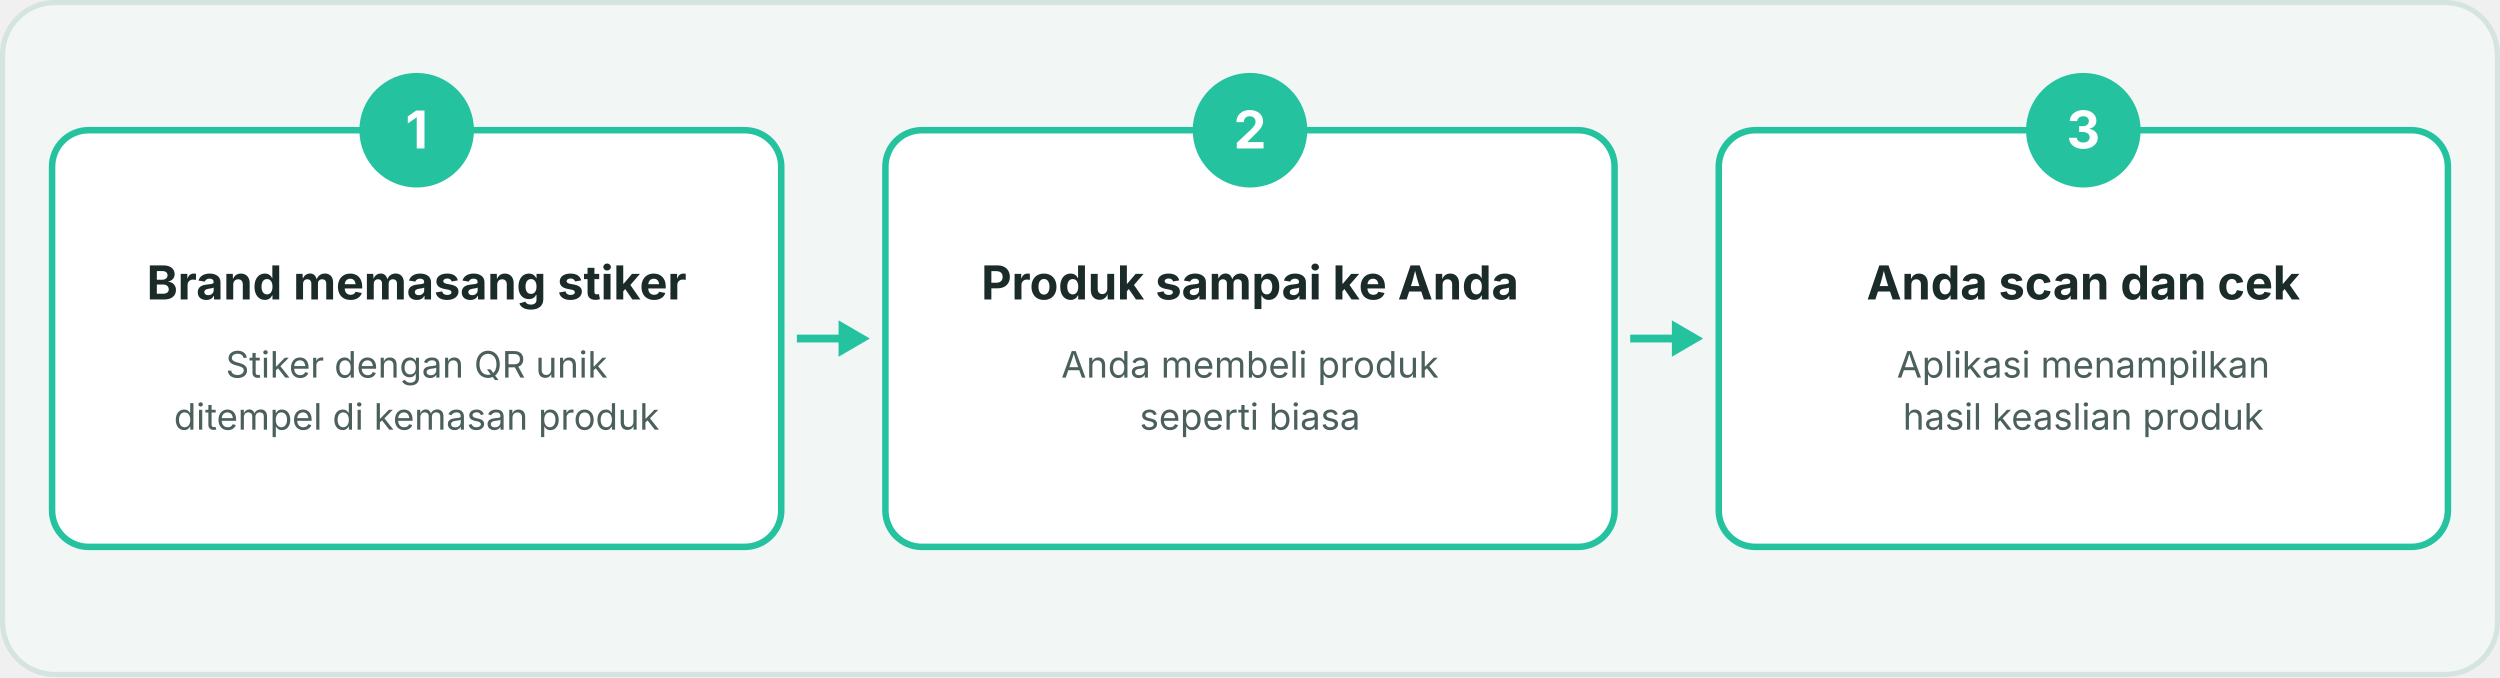
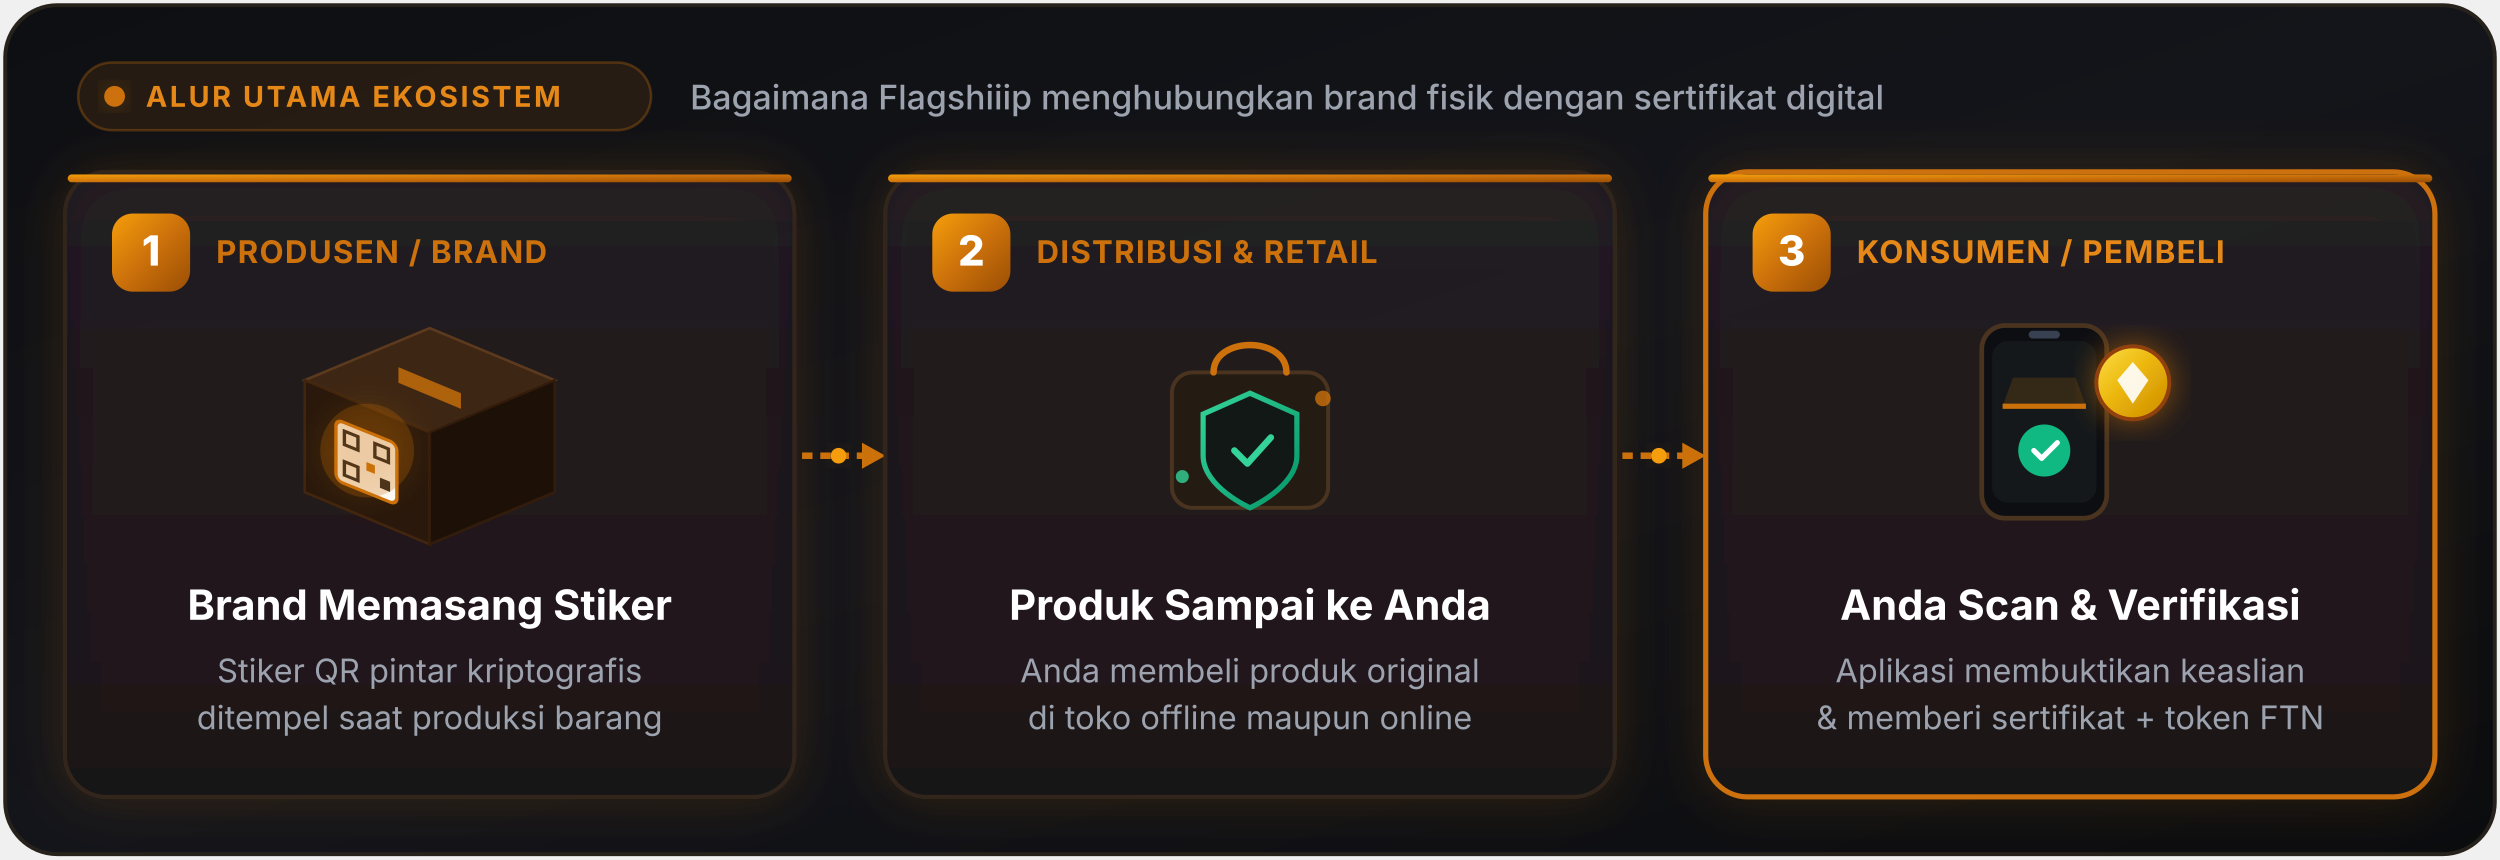
- <svg xmlns="http://www.w3.org/2000/svg" viewBox="0 0 960 260" width="960" height="260" role="img" aria-label="Gambaran umum Flagshiiip dalam tiga langkah">
-   <rect x="1" y="1" width="958" height="258" rx="20" fill="#F2F7F6" stroke="#D5E4E0" stroke-width="2" />
-   <rect x="20" y="50" width="280" height="160" rx="14" fill="#FFFFFF" stroke="#25C2A0" stroke-width="2.5" />
-   <circle cx="160" cy="50" r="22" fill="#25C2A0" />
-   <text x="160" y="57" text-anchor="middle" font-family="Inter, 'Segoe UI', Arial, sans-serif" font-size="20" font-weight="700" fill="#FFFFFF">1</text>
-   <text x="160" y="115" text-anchor="middle" font-family="Inter, 'Segoe UI', Arial, sans-serif" font-size="18" font-weight="700" fill="#1B2B2A">Brand memasang stiker</text>
-   <text x="160" y="145" text-anchor="middle" font-family="Inter, 'Segoe UI', Arial, sans-serif" font-size="14" font-weight="400" fill="#4B5F5C">Stiker dengan QR unik</text>
-   <text x="160" y="165" text-anchor="middle" font-family="Inter, 'Segoe UI', Arial, sans-serif" font-size="14" font-weight="400" fill="#4B5F5C">ditempel di kemasan produk</text>
-   <line x1="306" y1="130" x2="326" y2="130" stroke="#25C2A0" stroke-width="3" />
-   <polygon points="334,130 322,123 322,137" fill="#25C2A0" />
-   <rect x="340" y="50" width="280" height="160" rx="14" fill="#FFFFFF" stroke="#25C2A0" stroke-width="2.5" />
-   <circle cx="480" cy="50" r="22" fill="#25C2A0" />
-   <text x="480" y="57" text-anchor="middle" font-family="Inter, 'Segoe UI', Arial, sans-serif" font-size="20" font-weight="700" fill="#FFFFFF">2</text>
-   <text x="480" y="115" text-anchor="middle" font-family="Inter, 'Segoe UI', Arial, sans-serif" font-size="18" font-weight="700" fill="#1B2B2A">Produk sampai ke Anda</text>
-   <text x="480" y="145" text-anchor="middle" font-family="Inter, 'Segoe UI', Arial, sans-serif" font-size="14" font-weight="400" fill="#4B5F5C">Anda membeli produk</text>
-   <text x="480" y="165" text-anchor="middle" font-family="Inter, 'Segoe UI', Arial, sans-serif" font-size="14" font-weight="400" fill="#4B5F5C">seperti biasa</text>
-   <line x1="626" y1="130" x2="646" y2="130" stroke="#25C2A0" stroke-width="3" />
-   <polygon points="654,130 642,123 642,137" fill="#25C2A0" />
-   <rect x="660" y="50" width="280" height="160" rx="14" fill="#FFFFFF" stroke="#25C2A0" stroke-width="2.5" />
-   <circle cx="800" cy="50" r="22" fill="#25C2A0" />
-   <text x="800" y="57" text-anchor="middle" font-family="Inter, 'Segoe UI', Arial, sans-serif" font-size="20" font-weight="700" fill="#FFFFFF">3</text>
-   <text x="800" y="115" text-anchor="middle" font-family="Inter, 'Segoe UI', Arial, sans-serif" font-size="18" font-weight="700" fill="#1B2B2A">Anda scan dan cek</text>
-   <text x="800" y="145" text-anchor="middle" font-family="Inter, 'Segoe UI', Arial, sans-serif" font-size="14" font-weight="400" fill="#4B5F5C">Aplikasi menampilkan</text>
-   <text x="800" y="165" text-anchor="middle" font-family="Inter, 'Segoe UI', Arial, sans-serif" font-size="14" font-weight="400" fill="#4B5F5C">hasil keaslian produk</text>
+ <svg xmlns="http://www.w3.org/2000/svg" viewBox="0 0 960 330" width="100%" height="100%" role="img" aria-label="Gambaran umum Flagshiiip dalam tiga langkah">
+   <defs>
+     <linearGradient id="bgGrad" x1="0%" y1="0%" x2="100%" y2="100%">
+       <stop offset="0%" stop-color="#0E0F12" />
+       <stop offset="50%" stop-color="#14151A" />
+       <stop offset="100%" stop-color="#0B0C0E" />
+     </linearGradient>
+     <linearGradient id="cardGrad" x1="0%" y1="0%" x2="0%" y2="100%">
+       <stop offset="0%" stop-color="#1A1B22" stop-opacity="0.9" />
+       <stop offset="100%" stop-color="#111217" stop-opacity="0.95" />
+     </linearGradient>
+     <linearGradient id="amberGrad" x1="0%" y1="0%" x2="100%" y2="100%">
+       <stop offset="0%" stop-color="#F59E0B" />
+       <stop offset="50%" stop-color="#CC710B" />
+       <stop offset="100%" stop-color="#9A4E04" />
+     </linearGradient>
+     <linearGradient id="goldCoin" x1="0%" y1="0%" x2="100%" y2="100%">
+       <stop offset="0%" stop-color="#FDE047" />
+       <stop offset="50%" stop-color="#EAB308" />
+       <stop offset="100%" stop-color="#CA8A04" />
+     </linearGradient>
+     <linearGradient id="emeraldGrad" x1="0%" y1="0%" x2="100%" y2="100%">
+       <stop offset="0%" stop-color="#34D399" />
+       <stop offset="100%" stop-color="#059669" />
+     </linearGradient>
+     <filter id="shadowGlow" x="-20%" y="-20%" width="140%" height="140%">
+       <feDropShadow dx="0" dy="8" stdDeviation="12" flood-color="#000000" flood-opacity="0.6" />
+       <feDropShadow dx="0" dy="0" stdDeviation="10" flood-color="#CC710B" flood-opacity="0.2" />
+     </filter>
+     <filter id="dotGlow" x="-30%" y="-30%" width="160%" height="160%">
+       <feDropShadow dx="0" dy="0" stdDeviation="6" flood-color="#CC710B" flood-opacity="0.6" />
+     </filter>
+   </defs>
+   <rect x="2" y="2" width="956" height="326" rx="20" fill="url(#bgGrad)" stroke="#26211A" stroke-width="1.5" />
+   <g transform="translate(30, 24)">
+     <rect x="0" y="0" width="220" height="26" rx="13" fill="#CC710B" fill-opacity="0.12" stroke="#CC710B" stroke-opacity="0.3" stroke-width="1" />
+     <circle cx="14" cy="13" r="4" fill="#CC710B" filter="url(#dotGlow)" />
+     <text x="26" y="17" font-family="Inter, -apple-system, sans-serif" font-size="11" font-weight="700" fill="#E68817" letter-spacing="1">ALUR UTAMA EKOSISTEM</text>
+     <text x="235" y="18" font-family="Inter, -apple-system, sans-serif" font-size="13" font-weight="500" fill="#9CA3AF">Bagaimana Flagshiiip menghubungkan brand fisik dengan sertifikat digital</text>
+   </g>
+   <g transform="translate(25, 66)">
+     <rect x="0" y="0" width="280" height="240" rx="16" fill="url(#cardGrad)" stroke="#33271D" stroke-width="1.5" filter="url(#shadowGlow)" />
+     <rect x="1" y="1" width="278" height="3" rx="1.5" fill="url(#amberGrad)" />
+     <rect x="18" y="16" width="30" height="30" rx="8" fill="url(#amberGrad)" />
+     <text x="33" y="36" text-anchor="middle" font-family="Inter, -apple-system, sans-serif" font-size="16" font-weight="800" fill="#FFFFFF">1</text>
+     <text x="58" y="35" font-family="Inter, -apple-system, sans-serif" font-size="12" font-weight="700" fill="#CC710B" letter-spacing="0.5">PRODUSEN / BRAND</text>
+     <g transform="translate(140, 95)">
+       <polygon points="0,-35 48,-15 0,5 -48,-15" fill="#3D2613" stroke="#5C3A1D" stroke-width="1" />
+       <polygon points="-48,-15 0,5 0,48 -48,28" fill="#29180B" stroke="#42250E" stroke-width="1" />
+       <polygon points="0,5 48,-15 48,28 0,48" fill="#1C1007" stroke="#331C0B" stroke-width="1" />
+       <polygon points="-12,-20 12,-10 12,-4 -12,-14" fill="#CC710B" fill-opacity="0.8" />
+       <g transform="translate(-36, 0) skewY(22) scale(0.65)">
+         <rect x="0" y="0" width="36" height="36" rx="4" fill="#FFFFFF" stroke="#CC710B" stroke-width="2" />
+         <rect x="4" y="4" width="10" height="10" fill="#111827" />
+         <rect x="6" y="6" width="6" height="6" fill="#FFFFFF" />
+         <rect x="22" y="4" width="10" height="10" fill="#111827" />
+         <rect x="24" y="6" width="6" height="6" fill="#FFFFFF" />
+         <rect x="4" y="22" width="10" height="10" fill="#111827" />
+         <rect x="6" y="24" width="6" height="6" fill="#FFFFFF" />
+         <rect x="18" y="18" width="5" height="5" fill="#CC710B" />
+         <rect x="26" y="24" width="6" height="6" fill="#111827" />
+       </g>
+       <circle cx="-24" cy="12" r="18" fill="#CC710B" fill-opacity="0.25" filter="url(#dotGlow)" />
+     </g>
+     <text x="140" y="172" text-anchor="middle" font-family="Inter, -apple-system, sans-serif" font-size="16" font-weight="700" fill="#FFFFFF">Brand Memasang Stiker</text>
+     <text x="140" y="196" text-anchor="middle" font-family="Inter, -apple-system, sans-serif" font-size="12.5" font-weight="400" fill="#9CA3AF">Stiker QR pintar kriptografis</text>
+     <text x="140" y="214" text-anchor="middle" font-family="Inter, -apple-system, sans-serif" font-size="12.5" font-weight="400" fill="#9CA3AF">ditempel saat produksi barang</text>
+   </g>
+   <g transform="translate(308, 175)">
+     <line x1="0" y1="0" x2="26" y2="0" stroke="#CC710B" stroke-width="2.5" stroke-dasharray="4 3" />
+     <polygon points="32,0 23,-5 23,5" fill="#CC710B" />
+     <circle cx="14" cy="0" r="3" fill="#F59E0B" filter="url(#dotGlow)" />
+   </g>
+   <g transform="translate(340, 66)">
+     <rect x="0" y="0" width="280" height="240" rx="16" fill="url(#cardGrad)" stroke="#33271D" stroke-width="1.5" filter="url(#shadowGlow)" />
+     <rect x="1" y="1" width="278" height="3" rx="1.5" fill="url(#amberGrad)" />
+     <rect x="18" y="16" width="30" height="30" rx="8" fill="url(#amberGrad)" />
+     <text x="33" y="36" text-anchor="middle" font-family="Inter, -apple-system, sans-serif" font-size="16" font-weight="800" fill="#FFFFFF">2</text>
+     <text x="58" y="35" font-family="Inter, -apple-system, sans-serif" font-size="12" font-weight="700" fill="#CC710B" letter-spacing="0.5">DISTRIBUSI &amp; RETAIL</text>
+     <g transform="translate(140, 95)">
+       <rect x="-30" y="-18" width="60" height="52" rx="8" fill="#241B13" stroke="#4A3420" stroke-width="1.5" />
+       <path d="M-14 -18 C -14 -32, 14 -32, 14 -18" fill="none" stroke="#CC710B" stroke-width="2.5" stroke-linecap="round" />
+       <g transform="translate(0, 10)">
+         <path d="M0 -20 L18 -12 V4 C18 16 0 24 0 24 C0 24 -18 16 -18 4 V-12 Z" fill="#121816" stroke="url(#emeraldGrad)" stroke-width="2" />
+         <path d="M-6 2 L-1 7 L8 -3" fill="none" stroke="#34D399" stroke-width="2.5" stroke-linecap="round" stroke-linejoin="round" />
+       </g>
+       <circle cx="28" cy="-8" r="3" fill="#CC710B" opacity="0.8" />
+       <circle cx="-26" cy="22" r="2.5" fill="#34D399" opacity="0.8" />
+     </g>
+     <text x="140" y="172" text-anchor="middle" font-family="Inter, -apple-system, sans-serif" font-size="16" font-weight="700" fill="#FFFFFF">Produk Sampai ke Anda</text>
+     <text x="140" y="196" text-anchor="middle" font-family="Inter, -apple-system, sans-serif" font-size="12.5" font-weight="400" fill="#9CA3AF">Anda membeli produk original</text>
+     <text x="140" y="214" text-anchor="middle" font-family="Inter, -apple-system, sans-serif" font-size="12.5" font-weight="400" fill="#9CA3AF">di toko offline maupun online</text>
+   </g>
+   <g transform="translate(623, 175)">
+     <line x1="0" y1="0" x2="26" y2="0" stroke="#CC710B" stroke-width="2.5" stroke-dasharray="4 3" />
+     <polygon points="32,0 23,-5 23,5" fill="#CC710B" />
+     <circle cx="14" cy="0" r="3" fill="#F59E0B" filter="url(#dotGlow)" />
+   </g>
+   <g transform="translate(655, 66)">
+     <rect x="0" y="0" width="280" height="240" rx="16" fill="url(#cardGrad)" stroke="#CC710B" stroke-width="2" filter="url(#shadowGlow)" />
+     <rect x="1" y="1" width="278" height="3" rx="1.5" fill="url(#amberGrad)" />
+     <rect x="18" y="16" width="30" height="30" rx="8" fill="url(#amberGrad)" />
+     <text x="33" y="36" text-anchor="middle" font-family="Inter, -apple-system, sans-serif" font-size="16" font-weight="800" fill="#FFFFFF">3</text>
+     <text x="58" y="35" font-family="Inter, -apple-system, sans-serif" font-size="12" font-weight="700" fill="#E68817" letter-spacing="0.5">KONSUMEN / PEMBELI</text>
+     <g transform="translate(130, 95)">
+       <rect x="-24" y="-36" width="48" height="74" rx="9" fill="#0D0E12" stroke="#4A3420" stroke-width="1.8" />
+       <rect x="-20" y="-30" width="40" height="62" rx="6" fill="#14181B" />
+       <rect x="-6" y="-34" width="12" height="3" rx="1.5" fill="#374151" />
+       <line x1="-16" y1="-5" x2="16" y2="-5" stroke="#CC710B" stroke-width="2" />
+       <polygon points="-16,-5 16,-5 12,-16 -12,-16" fill="#CC710B" fill-opacity="0.18" />
+       <circle cx="0" cy="12" r="10" fill="#10B981" />
+       <path d="M-4 12 L-1 15 L5 9" fill="none" stroke="#FFFFFF" stroke-width="2" stroke-linecap="round" stroke-linejoin="round" />
+       <g transform="translate(34, -14)">
+         <circle cx="0" cy="0" r="14" fill="url(#goldCoin)" stroke="#92400E" stroke-width="1.5" filter="url(#dotGlow)" />
+         <polygon points="0,-8 6,-1 0,8 -6,-1" fill="#FFFFFF" fill-opacity="0.9" />
+       </g>
+     </g>
+     <text x="140" y="172" text-anchor="middle" font-family="Inter, -apple-system, sans-serif" font-size="16" font-weight="700" fill="#FFFFFF">Anda Scan &amp; Verifikasi</text>
+     <text x="140" y="196" text-anchor="middle" font-family="Inter, -apple-system, sans-serif" font-size="12.5" font-weight="400" fill="#9CA3AF">Aplikasi membuktikan keaslian</text>
+     <text x="140" y="214" text-anchor="middle" font-family="Inter, -apple-system, sans-serif" font-size="12.5" font-weight="400" fill="#9CA3AF">&amp; memberi sertifikat + token FTN</text>
+   </g>
</svg>
